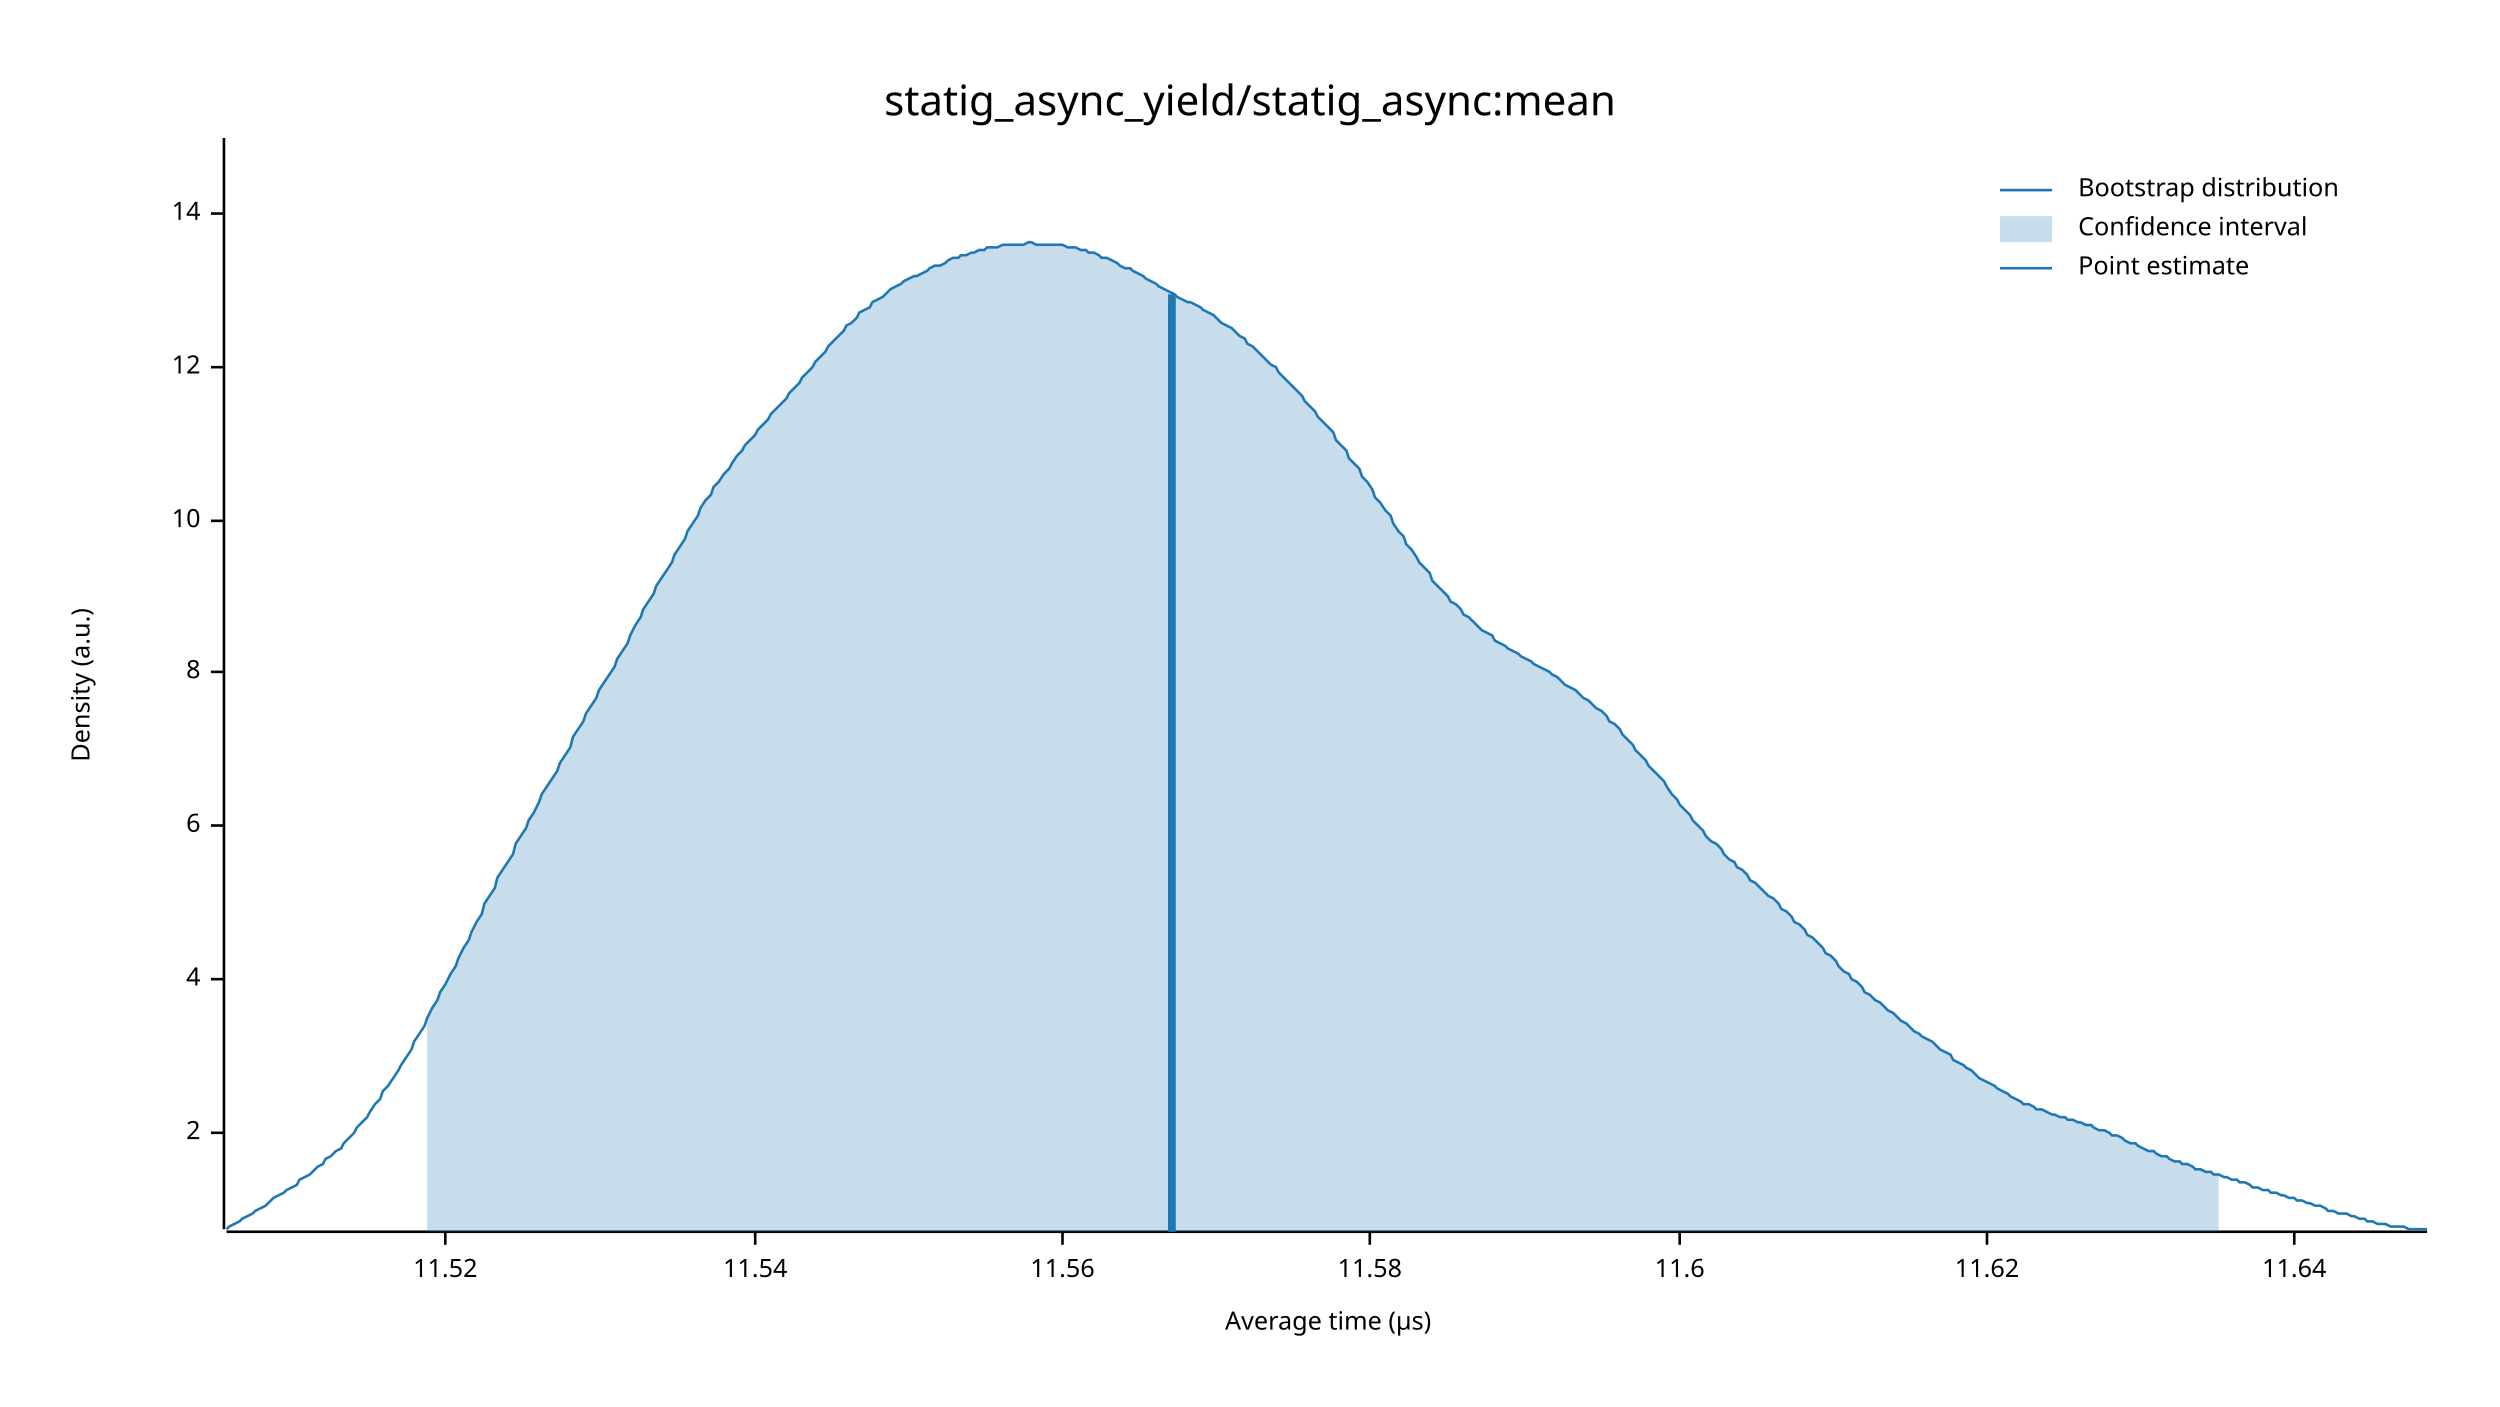
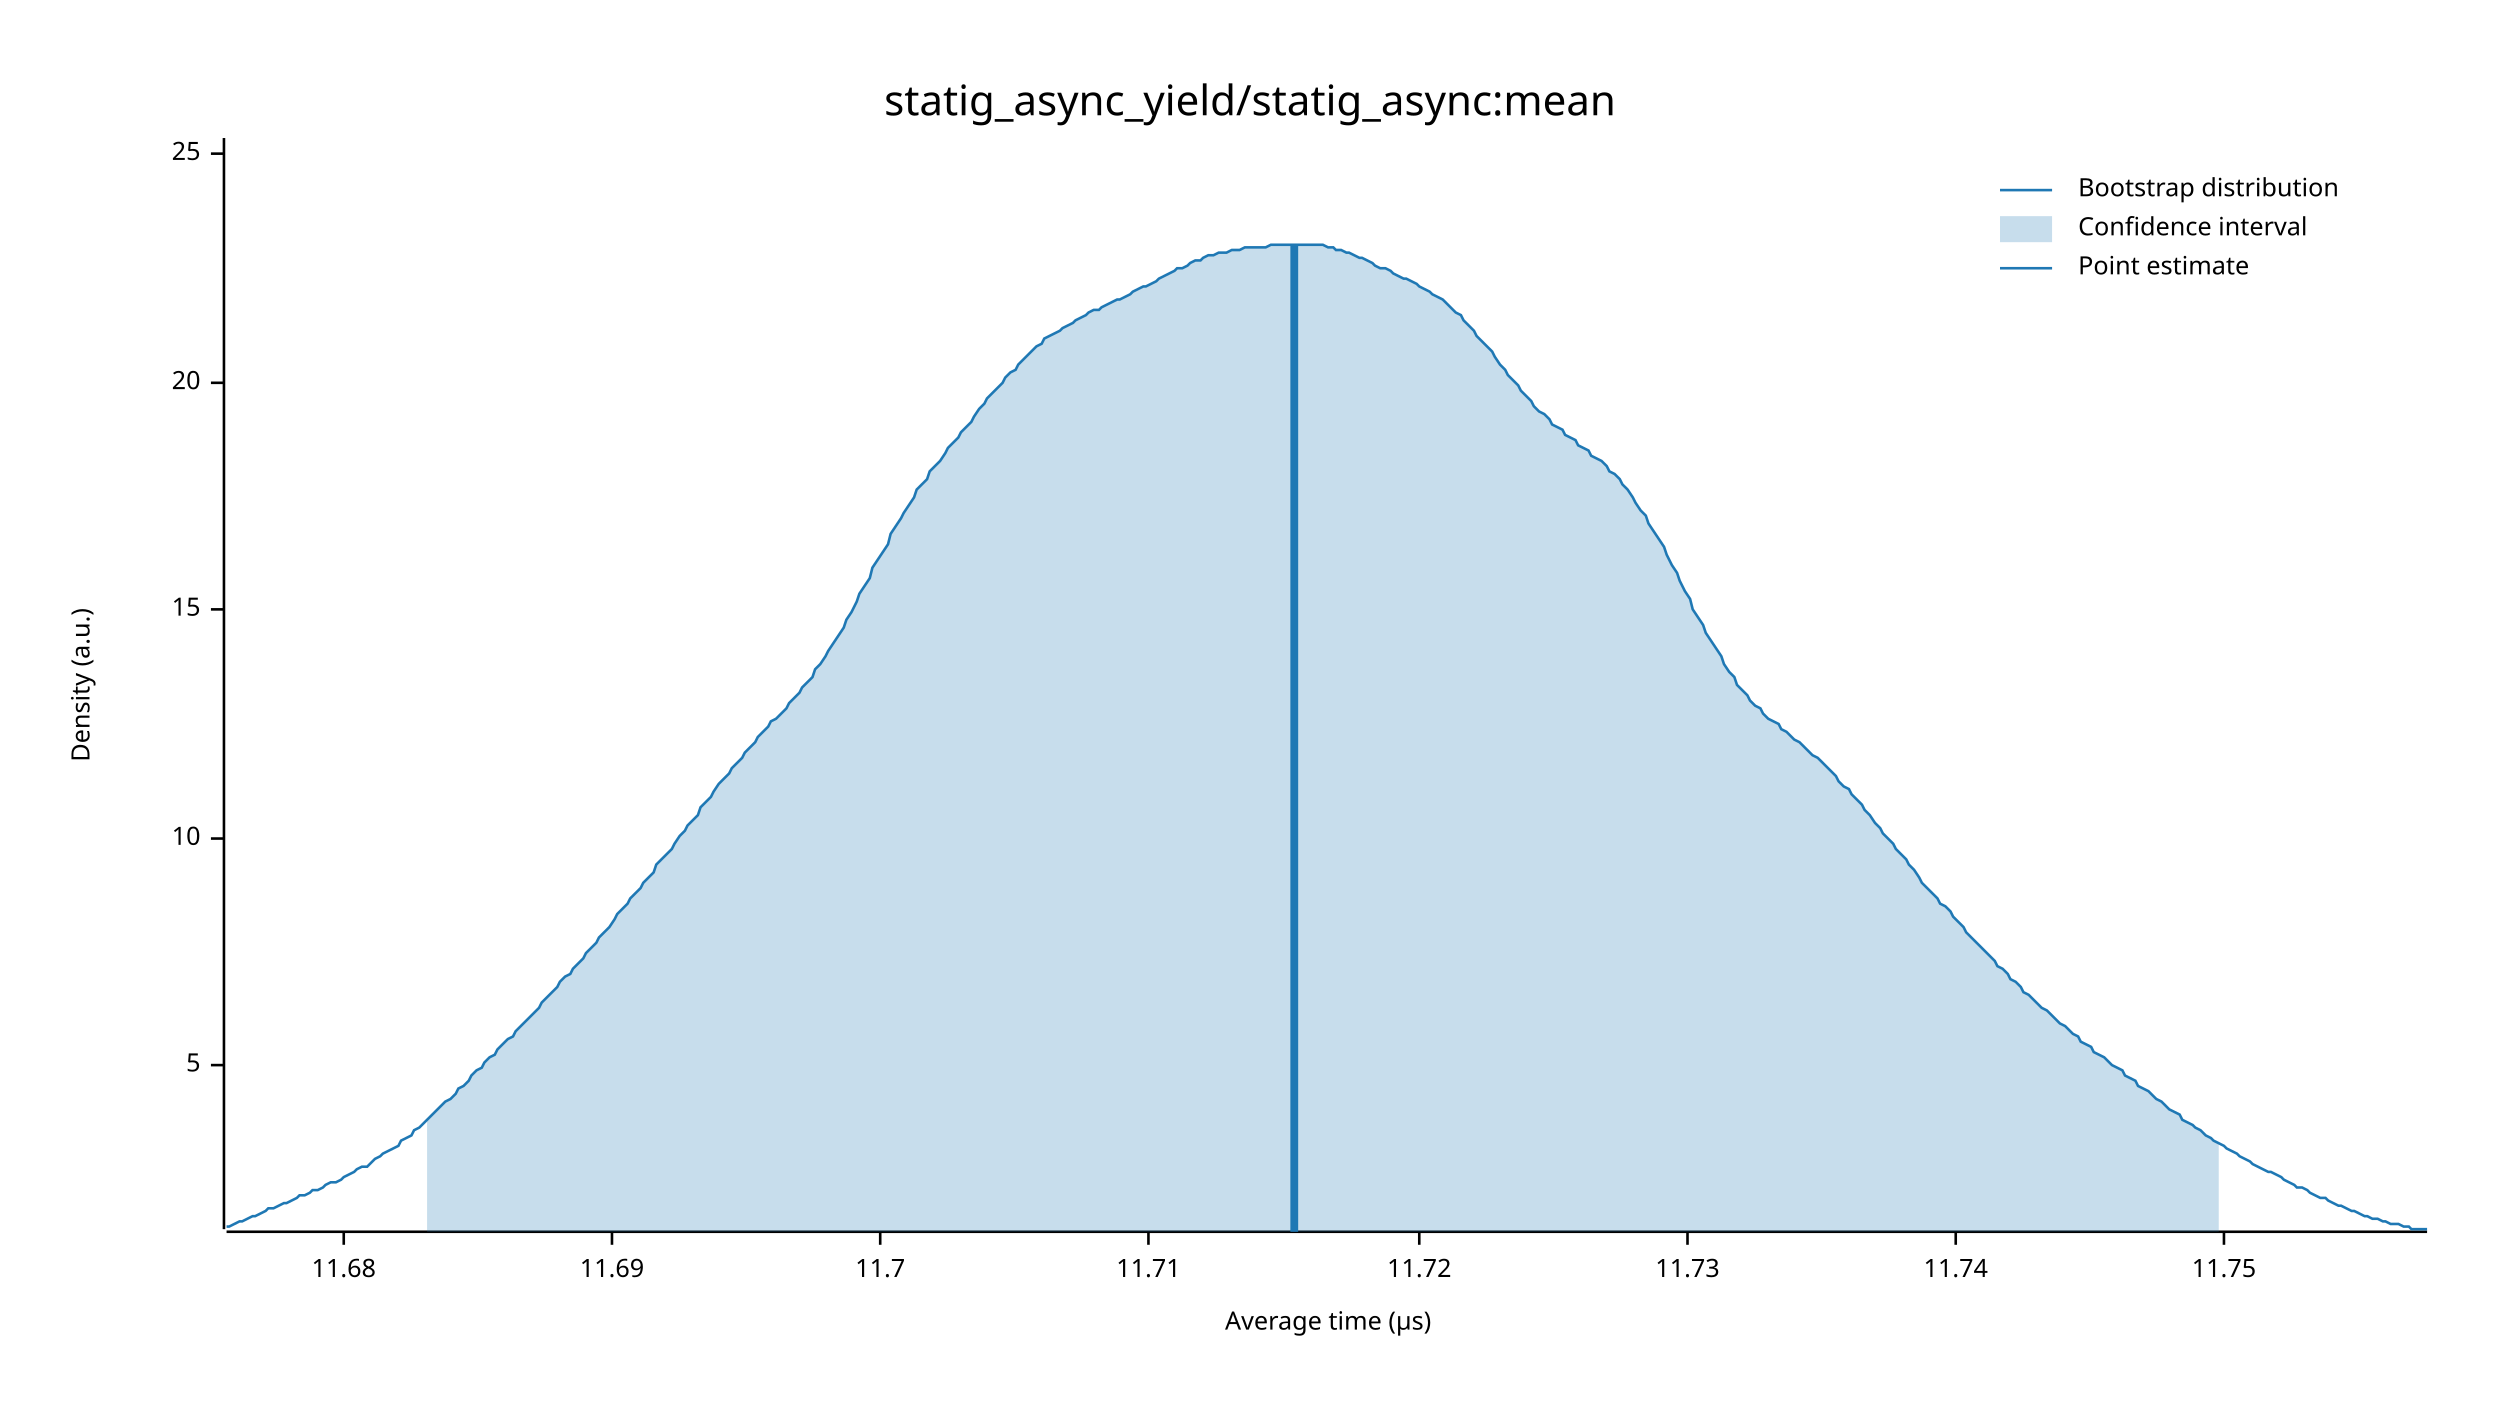
<svg xmlns="http://www.w3.org/2000/svg" width="960" height="540" viewBox="0 0 960 540">
  <text x="480" y="32" dy="0.76em" text-anchor="middle" font-family="sans-serif" font-size="16.129" opacity="1" fill="#000000">
statig_async_yield/statig_async:mean
</text>
  <text x="27" y="263" dy="0.76em" text-anchor="middle" font-family="sans-serif" font-size="9.677" opacity="1" fill="#000000" transform="rotate(270, 27, 263)">
Density (a.u.)
</text>
  <text x="510" y="513" dy="-0.5ex" text-anchor="middle" font-family="sans-serif" font-size="9.677" opacity="1" fill="#000000">
Average time (µs)
</text>
  <polyline fill="none" opacity="1" stroke="#000000" stroke-width="1" points="86,53 86,472 " />
-   <text x="77" y="435" dy="0.5ex" text-anchor="end" font-family="sans-serif" font-size="9.677" opacity="1" fill="#000000">
- 2
+   <text x="77" y="409" dy="0.5ex" text-anchor="end" font-family="sans-serif" font-size="9.677" opacity="1" fill="#000000">
+ 5
</text>
-   <polyline fill="none" opacity="1" stroke="#000000" stroke-width="1" points="81,435 86,435 " />
-   <text x="77" y="376" dy="0.5ex" text-anchor="end" font-family="sans-serif" font-size="9.677" opacity="1" fill="#000000">
- 4
- </text>
-   <polyline fill="none" opacity="1" stroke="#000000" stroke-width="1" points="81,376 86,376 " />
-   <text x="77" y="317" dy="0.5ex" text-anchor="end" font-family="sans-serif" font-size="9.677" opacity="1" fill="#000000">
- 6
- </text>
-   <polyline fill="none" opacity="1" stroke="#000000" stroke-width="1" points="81,317 86,317 " />
-   <text x="77" y="258" dy="0.5ex" text-anchor="end" font-family="sans-serif" font-size="9.677" opacity="1" fill="#000000">
- 8
- </text>
-   <polyline fill="none" opacity="1" stroke="#000000" stroke-width="1" points="81,258 86,258 " />
-   <text x="77" y="200" dy="0.5ex" text-anchor="end" font-family="sans-serif" font-size="9.677" opacity="1" fill="#000000">
+   <polyline fill="none" opacity="1" stroke="#000000" stroke-width="1" points="81,409 86,409 " />
+   <text x="77" y="322" dy="0.5ex" text-anchor="end" font-family="sans-serif" font-size="9.677" opacity="1" fill="#000000">
10
</text>
-   <polyline fill="none" opacity="1" stroke="#000000" stroke-width="1" points="81,200 86,200 " />
-   <text x="77" y="141" dy="0.5ex" text-anchor="end" font-family="sans-serif" font-size="9.677" opacity="1" fill="#000000">
- 12
+   <polyline fill="none" opacity="1" stroke="#000000" stroke-width="1" points="81,322 86,322 " />
+   <text x="77" y="234" dy="0.5ex" text-anchor="end" font-family="sans-serif" font-size="9.677" opacity="1" fill="#000000">
+ 15
</text>
-   <polyline fill="none" opacity="1" stroke="#000000" stroke-width="1" points="81,141 86,141 " />
-   <text x="77" y="82" dy="0.5ex" text-anchor="end" font-family="sans-serif" font-size="9.677" opacity="1" fill="#000000">
- 14
+   <polyline fill="none" opacity="1" stroke="#000000" stroke-width="1" points="81,234 86,234 " />
+   <text x="77" y="147" dy="0.5ex" text-anchor="end" font-family="sans-serif" font-size="9.677" opacity="1" fill="#000000">
+ 20
</text>
-   <polyline fill="none" opacity="1" stroke="#000000" stroke-width="1" points="81,82 86,82 " />
+   <polyline fill="none" opacity="1" stroke="#000000" stroke-width="1" points="81,147 86,147 " />
+   <text x="77" y="59" dy="0.5ex" text-anchor="end" font-family="sans-serif" font-size="9.677" opacity="1" fill="#000000">
+ 25
+ </text>
+   <polyline fill="none" opacity="1" stroke="#000000" stroke-width="1" points="81,59 86,59 " />
  <polyline fill="none" opacity="1" stroke="#000000" stroke-width="1" points="87,473 932,473 " />
-   <text x="171" y="483" dy="0.76em" text-anchor="middle" font-family="sans-serif" font-size="9.677" opacity="1" fill="#000000">
- 11.52
+   <text x="132" y="483" dy="0.76em" text-anchor="middle" font-family="sans-serif" font-size="9.677" opacity="1" fill="#000000">
+ 11.68
</text>
-   <polyline fill="none" opacity="1" stroke="#000000" stroke-width="1" points="171,473 171,478 " />
-   <text x="290" y="483" dy="0.76em" text-anchor="middle" font-family="sans-serif" font-size="9.677" opacity="1" fill="#000000">
- 11.54
+   <polyline fill="none" opacity="1" stroke="#000000" stroke-width="1" points="132,473 132,478 " />
+   <text x="235" y="483" dy="0.76em" text-anchor="middle" font-family="sans-serif" font-size="9.677" opacity="1" fill="#000000">
+ 11.69
</text>
-   <polyline fill="none" opacity="1" stroke="#000000" stroke-width="1" points="290,473 290,478 " />
-   <text x="408" y="483" dy="0.76em" text-anchor="middle" font-family="sans-serif" font-size="9.677" opacity="1" fill="#000000">
- 11.56
+   <polyline fill="none" opacity="1" stroke="#000000" stroke-width="1" points="235,473 235,478 " />
+   <text x="338" y="483" dy="0.76em" text-anchor="middle" font-family="sans-serif" font-size="9.677" opacity="1" fill="#000000">
+ 11.7
</text>
-   <polyline fill="none" opacity="1" stroke="#000000" stroke-width="1" points="408,473 408,478 " />
-   <text x="526" y="483" dy="0.76em" text-anchor="middle" font-family="sans-serif" font-size="9.677" opacity="1" fill="#000000">
- 11.58
+   <polyline fill="none" opacity="1" stroke="#000000" stroke-width="1" points="338,473 338,478 " />
+   <text x="441" y="483" dy="0.76em" text-anchor="middle" font-family="sans-serif" font-size="9.677" opacity="1" fill="#000000">
+ 11.71
</text>
-   <polyline fill="none" opacity="1" stroke="#000000" stroke-width="1" points="526,473 526,478 " />
-   <text x="645" y="483" dy="0.76em" text-anchor="middle" font-family="sans-serif" font-size="9.677" opacity="1" fill="#000000">
- 11.6
+   <polyline fill="none" opacity="1" stroke="#000000" stroke-width="1" points="441,473 441,478 " />
+   <text x="545" y="483" dy="0.76em" text-anchor="middle" font-family="sans-serif" font-size="9.677" opacity="1" fill="#000000">
+ 11.72
</text>
-   <polyline fill="none" opacity="1" stroke="#000000" stroke-width="1" points="645,473 645,478 " />
-   <text x="763" y="483" dy="0.76em" text-anchor="middle" font-family="sans-serif" font-size="9.677" opacity="1" fill="#000000">
- 11.62
+   <polyline fill="none" opacity="1" stroke="#000000" stroke-width="1" points="545,473 545,478 " />
+   <text x="648" y="483" dy="0.76em" text-anchor="middle" font-family="sans-serif" font-size="9.677" opacity="1" fill="#000000">
+ 11.73
</text>
-   <polyline fill="none" opacity="1" stroke="#000000" stroke-width="1" points="763,473 763,478 " />
-   <text x="881" y="483" dy="0.76em" text-anchor="middle" font-family="sans-serif" font-size="9.677" opacity="1" fill="#000000">
- 11.64
+   <polyline fill="none" opacity="1" stroke="#000000" stroke-width="1" points="648,473 648,478 " />
+   <text x="751" y="483" dy="0.76em" text-anchor="middle" font-family="sans-serif" font-size="9.677" opacity="1" fill="#000000">
+ 11.74
</text>
-   <polyline fill="none" opacity="1" stroke="#000000" stroke-width="1" points="881,473 881,478 " />
-   <polyline fill="none" opacity="1" stroke="#1F78B4" stroke-width="1" points="87,472 88,471 90,470 92,469 93,468 95,467 97,466 98,465 100,464 102,463 103,462 105,460 107,459 109,458 110,457 112,456 114,455 115,453 117,452 119,451 120,450 122,448 124,447 125,445 127,444 129,442 131,441 132,439 134,437 136,435 137,433 139,431 141,429 142,427 144,424 146,422 147,419 149,417 151,414 153,411 154,409 156,406 158,403 159,400 161,397 163,394 164,391 166,387 168,384 169,381 171,378 173,374 175,371 176,368 178,364 180,361 181,358 183,354 185,351 186,347 188,344 190,341 191,337 193,334 195,331 197,328 198,324 200,321 202,318 203,315 205,312 207,308 208,305 210,302 212,299 214,296 215,293 217,290 219,287 220,283 222,280 224,277 225,274 227,271 229,268 230,265 232,262 234,259 236,256 237,253 239,250 241,247 242,244 244,240 246,237 247,234 249,231 251,228 252,225 254,222 256,219 258,216 259,213 261,210 263,207 264,204 266,201 268,198 269,195 271,192 273,190 274,187 276,185 278,182 280,180 281,178 283,175 285,173 286,171 288,169 290,167 291,165 293,163 295,161 296,159 298,157 300,155 302,153 303,151 305,149 307,147 308,145 310,143 312,141 313,139 315,137 317,135 318,133 320,131 322,129 324,127 325,125 327,124 329,122 330,120 332,119 334,118 335,116 337,115 339,114 341,112 342,111 344,110 346,109 347,108 349,107 351,106 352,106 354,105 356,104 357,103 359,102 361,102 363,101 364,100 366,99 368,99 369,98 371,98 373,97 374,97 376,96 378,96 379,95 381,95 383,95 385,94 386,94 388,94 390,94 391,94 393,94 395,93 396,93 398,94 400,94 401,94 403,94 405,94 407,94 408,94 410,95 412,95 413,95 415,96 417,96 418,97 420,97 422,98 423,99 425,99 427,100 429,101 430,102 432,103 434,103 435,104 437,105 439,106 440,107 442,108 444,109 445,110 447,111 449,112 451,113 452,114 454,115 456,116 457,116 459,117 461,118 462,119 464,120 466,121 468,123 469,124 471,125 473,126 474,127 476,129 478,130 479,132 481,133 483,135 484,136 486,138 488,140 490,141 491,143 493,145 495,147 496,148 498,150 500,152 501,154 503,156 505,158 506,160 508,162 510,164 512,166 513,169 515,171 517,173 518,176 520,178 522,180 523,183 525,185 527,188 528,191 530,193 532,196 534,198 535,201 537,204 539,206 540,209 542,211 544,214 545,216 547,218 549,220 550,223 552,225 554,227 556,229 557,231 559,232 561,234 562,236 564,237 566,239 567,240 569,242 571,243 573,244 574,246 576,247 578,248 579,249 581,250 583,251 584,252 586,253 588,254 589,255 591,256 593,257 595,258 596,259 598,260 600,262 601,263 603,264 605,265 606,266 608,268 610,269 611,270 613,272 615,273 617,275 618,277 620,278 622,280 623,282 625,284 627,286 628,288 630,290 632,292 633,294 635,296 637,298 639,300 640,302 642,305 644,307 645,309 647,311 649,313 650,315 652,317 654,319 655,321 657,323 659,324 661,326 662,328 664,330 666,331 667,333 669,334 671,336 672,338 674,339 676,341 677,342 679,344 681,345 683,347 684,349 686,350 688,352 689,354 691,355 693,357 694,359 696,360 698,362 700,364 701,366 703,367 705,369 706,371 708,373 710,374 711,376 713,377 715,379 716,381 718,382 720,384 722,385 723,386 725,388 727,389 728,390 730,392 732,393 733,394 735,396 737,397 738,398 740,399 742,400 744,402 745,403 747,404 749,405 750,407 752,408 754,409 755,410 757,411 759,413 760,414 762,415 764,416 766,417 767,418 769,419 771,420 772,421 774,422 776,423 777,424 779,424 781,425 782,426 784,426 786,427 788,428 789,428 791,429 793,429 794,430 796,430 798,431 799,431 801,432 803,432 804,433 806,434 808,434 810,435 811,436 813,436 815,437 816,438 818,439 820,439 821,440 823,441 825,442 827,442 828,443 830,444 832,444 833,445 835,446 837,446 838,447 840,447 842,448 843,449 845,449 847,450 849,450 850,451 852,451 854,452 855,452 857,453 859,453 860,454 862,454 864,455 865,456 867,456 869,457 871,457 872,458 874,458 876,459 877,459 879,460 881,460 882,461 884,461 886,462 887,462 889,463 891,463 893,464 894,465 896,465 898,466 899,466 901,466 903,467 904,467 906,468 908,468 909,469 911,469 913,470 915,470 916,470 918,471 920,471 921,471 923,471 925,472 926,472 928,472 930,472 932,472 " />
-   <polygon opacity="0.25" fill="#1F78B4" points="164,391 166,387 168,384 169,381 171,378 173,374 175,371 176,368 178,364 180,361 181,358 183,354 185,351 186,347 188,344 190,341 191,337 193,334 195,331 197,328 198,324 200,321 202,318 203,315 205,312 207,308 208,305 210,302 212,299 214,296 215,293 217,290 219,287 220,283 222,280 224,277 225,274 227,271 229,268 230,265 232,262 234,259 236,256 237,253 239,250 241,247 242,244 244,240 246,237 247,234 249,231 251,228 252,225 254,222 256,219 258,216 259,213 261,210 263,207 264,204 266,201 268,198 269,195 271,192 273,190 274,187 276,185 278,182 280,180 281,178 283,175 285,173 286,171 288,169 290,167 291,165 293,163 295,161 296,159 298,157 300,155 302,153 303,151 305,149 307,147 308,145 310,143 312,141 313,139 315,137 317,135 318,133 320,131 322,129 324,127 325,125 327,124 329,122 330,120 332,119 334,118 335,116 337,115 339,114 341,112 342,111 344,110 346,109 347,108 349,107 351,106 352,106 354,105 356,104 357,103 359,102 361,102 363,101 364,100 366,99 368,99 369,98 371,98 373,97 374,97 376,96 378,96 379,95 381,95 383,95 385,94 386,94 388,94 390,94 391,94 393,94 395,93 396,93 398,94 400,94 401,94 403,94 405,94 407,94 408,94 410,95 412,95 413,95 415,96 417,96 418,97 420,97 422,98 423,99 425,99 427,100 429,101 430,102 432,103 434,103 435,104 437,105 439,106 440,107 442,108 444,109 445,110 447,111 449,112 451,113 452,114 454,115 456,116 457,116 459,117 461,118 462,119 464,120 466,121 468,123 469,124 471,125 473,126 474,127 476,129 478,130 479,132 481,133 483,135 484,136 486,138 488,140 490,141 491,143 493,145 495,147 496,148 498,150 500,152 501,154 503,156 505,158 506,160 508,162 510,164 512,166 513,169 515,171 517,173 518,176 520,178 522,180 523,183 525,185 527,188 528,191 530,193 532,196 534,198 535,201 537,204 539,206 540,209 542,211 544,214 545,216 547,218 549,220 550,223 552,225 554,227 556,229 557,231 559,232 561,234 562,236 564,237 566,239 567,240 569,242 571,243 573,244 574,246 576,247 578,248 579,249 581,250 583,251 584,252 586,253 588,254 589,255 591,256 593,257 595,258 596,259 598,260 600,262 601,263 603,264 605,265 606,266 608,268 610,269 611,270 613,272 615,273 617,275 618,277 620,278 622,280 623,282 625,284 627,286 628,288 630,290 632,292 633,294 635,296 637,298 639,300 640,302 642,305 644,307 645,309 647,311 649,313 650,315 652,317 654,319 655,321 657,323 659,324 661,326 662,328 664,330 666,331 667,333 669,334 671,336 672,338 674,339 676,341 677,342 679,344 681,345 683,347 684,349 686,350 688,352 689,354 691,355 693,357 694,359 696,360 698,362 700,364 701,366 703,367 705,369 706,371 708,373 710,374 711,376 713,377 715,379 716,381 718,382 720,384 722,385 723,386 725,388 727,389 728,390 730,392 732,393 733,394 735,396 737,397 738,398 740,399 742,400 744,402 745,403 747,404 749,405 750,407 752,408 754,409 755,410 757,411 759,413 760,414 762,415 764,416 766,417 767,418 769,419 771,420 772,421 774,422 776,423 777,424 779,424 781,425 782,426 784,426 786,427 788,428 789,428 791,429 793,429 794,430 796,430 798,431 799,431 801,432 803,432 804,433 806,434 808,434 810,435 811,436 813,436 815,437 816,438 818,439 820,439 821,440 823,441 825,442 827,442 828,443 830,444 832,444 833,445 835,446 837,446 838,447 840,447 842,448 843,449 845,449 847,450 849,450 850,451 852,451 852,473 164,473 " />
-   <polyline fill="none" opacity="1" stroke="#1F78B4" stroke-width="3" points="450,473 450,113 " />
+   <polyline fill="none" opacity="1" stroke="#000000" stroke-width="1" points="751,473 751,478 " />
+   <text x="854" y="483" dy="0.76em" text-anchor="middle" font-family="sans-serif" font-size="9.677" opacity="1" fill="#000000">
+ 11.75
+ </text>
+   <polyline fill="none" opacity="1" stroke="#000000" stroke-width="1" points="854,473 854,478 " />
+   <polyline fill="none" opacity="1" stroke="#1F78B4" stroke-width="1" points="87,471 88,471 90,470 92,469 93,469 95,468 97,467 98,467 100,466 102,465 103,464 105,464 107,463 109,462 110,462 112,461 114,460 115,459 117,459 119,458 120,457 122,457 124,456 125,455 127,454 129,454 131,453 132,452 134,451 136,450 137,449 139,448 141,448 142,447 144,445 146,444 147,443 149,442 151,441 153,440 154,438 156,437 158,436 159,434 161,433 163,431 164,430 166,428 168,426 169,425 171,423 173,422 175,420 176,418 178,417 180,415 181,413 183,411 185,410 186,408 188,406 190,405 191,403 193,401 195,399 197,398 198,396 200,394 202,392 203,391 205,389 207,387 208,385 210,383 212,381 214,379 215,377 217,375 219,374 220,372 222,370 224,368 225,366 227,364 229,362 230,360 232,358 234,356 236,353 237,351 239,349 241,347 242,345 244,343 246,341 247,339 249,337 251,335 252,332 254,330 256,328 258,326 259,324 261,321 263,319 264,317 266,315 268,313 269,310 271,308 273,306 274,304 276,301 278,299 280,297 281,295 283,293 285,291 286,289 288,287 290,285 291,283 293,281 295,279 296,277 298,276 300,274 302,272 303,270 305,268 307,266 308,264 310,262 312,260 313,257 315,255 317,252 318,250 320,247 322,244 324,241 325,238 327,235 329,231 330,228 332,225 334,222 335,218 337,215 339,212 341,209 342,205 344,202 346,199 347,197 349,194 351,191 352,188 354,186 356,184 357,181 359,179 361,177 363,174 364,172 366,170 368,168 369,166 371,164 373,162 374,160 376,157 378,155 379,153 381,151 383,149 385,147 386,145 388,143 390,142 391,140 393,138 395,136 396,135 398,133 400,132 401,130 403,129 405,128 407,127 408,126 410,125 412,124 413,123 415,122 417,121 418,120 420,119 422,119 423,118 425,117 427,116 429,115 430,115 432,114 434,113 435,112 437,111 439,110 440,110 442,109 444,108 445,107 447,106 449,105 451,104 452,103 454,103 456,102 457,101 459,100 461,100 462,99 464,98 466,98 468,97 469,97 471,97 473,96 474,96 476,96 478,95 479,95 481,95 483,95 484,95 486,95 488,94 490,94 491,94 493,94 495,94 496,94 498,94 500,94 501,94 503,94 505,94 506,94 508,94 510,95 512,95 513,96 515,96 517,97 518,97 520,98 522,99 523,99 525,100 527,101 528,102 530,103 532,103 534,104 535,105 537,106 539,107 540,107 542,108 544,109 545,110 547,111 549,112 550,113 552,114 554,115 556,117 557,118 559,120 561,121 562,123 564,125 566,127 567,129 569,131 571,133 573,135 574,137 576,140 578,142 579,144 581,146 583,148 584,150 586,152 588,154 589,156 591,158 593,159 595,161 596,163 598,164 600,165 601,167 603,168 605,169 606,171 608,172 610,173 611,175 613,176 615,177 617,179 618,181 620,182 622,184 623,186 625,188 627,191 628,193 630,196 632,198 633,201 635,204 637,207 639,210 640,213 642,217 644,220 645,223 647,227 649,230 650,234 652,237 654,240 655,243 657,246 659,249 661,252 662,255 664,258 666,260 667,263 669,265 671,267 672,269 674,271 676,272 677,274 679,276 681,277 683,278 684,280 686,281 688,283 689,284 691,285 693,287 694,288 696,290 698,291 700,293 701,294 703,296 705,298 706,300 708,302 710,303 711,305 713,307 715,309 716,311 718,313 720,316 722,318 723,320 725,322 727,324 728,326 730,328 732,330 733,332 735,334 737,337 738,339 740,341 742,343 744,345 745,347 747,348 749,350 750,352 752,354 754,356 755,358 757,360 759,362 760,363 762,365 764,367 766,369 767,371 769,372 771,374 772,376 774,377 776,379 777,381 779,382 781,384 782,385 784,387 786,388 788,390 789,391 791,393 793,394 794,395 796,397 798,398 799,400 801,401 803,402 804,404 806,405 808,406 810,408 811,409 813,410 815,411 816,413 818,414 820,415 821,417 823,418 825,419 827,421 828,422 830,423 832,425 833,426 835,427 837,428 838,430 840,431 842,432 843,433 845,434 847,436 849,437 850,438 852,439 854,440 855,441 857,442 859,443 860,444 862,445 864,446 865,447 867,448 869,449 871,450 872,450 874,451 876,452 877,453 879,454 881,455 882,456 884,456 886,457 887,458 889,459 891,460 893,460 894,461 896,462 898,463 899,463 901,464 903,465 904,465 906,466 908,467 909,467 911,468 913,468 915,469 916,469 918,470 920,470 921,470 923,471 925,471 926,472 928,472 930,472 932,472 " />
+   <polygon opacity="0.25" fill="#1F78B4" points="164,430 166,428 168,426 169,425 171,423 173,422 175,420 176,418 178,417 180,415 181,413 183,411 185,410 186,408 188,406 190,405 191,403 193,401 195,399 197,398 198,396 200,394 202,392 203,391 205,389 207,387 208,385 210,383 212,381 214,379 215,377 217,375 219,374 220,372 222,370 224,368 225,366 227,364 229,362 230,360 232,358 234,356 236,353 237,351 239,349 241,347 242,345 244,343 246,341 247,339 249,337 251,335 252,332 254,330 256,328 258,326 259,324 261,321 263,319 264,317 266,315 268,313 269,310 271,308 273,306 274,304 276,301 278,299 280,297 281,295 283,293 285,291 286,289 288,287 290,285 291,283 293,281 295,279 296,277 298,276 300,274 302,272 303,270 305,268 307,266 308,264 310,262 312,260 313,257 315,255 317,252 318,250 320,247 322,244 324,241 325,238 327,235 329,231 330,228 332,225 334,222 335,218 337,215 339,212 341,209 342,205 344,202 346,199 347,197 349,194 351,191 352,188 354,186 356,184 357,181 359,179 361,177 363,174 364,172 366,170 368,168 369,166 371,164 373,162 374,160 376,157 378,155 379,153 381,151 383,149 385,147 386,145 388,143 390,142 391,140 393,138 395,136 396,135 398,133 400,132 401,130 403,129 405,128 407,127 408,126 410,125 412,124 413,123 415,122 417,121 418,120 420,119 422,119 423,118 425,117 427,116 429,115 430,115 432,114 434,113 435,112 437,111 439,110 440,110 442,109 444,108 445,107 447,106 449,105 451,104 452,103 454,103 456,102 457,101 459,100 461,100 462,99 464,98 466,98 468,97 469,97 471,97 473,96 474,96 476,96 478,95 479,95 481,95 483,95 484,95 486,95 488,94 490,94 491,94 493,94 495,94 496,94 498,94 500,94 501,94 503,94 505,94 506,94 508,94 510,95 512,95 513,96 515,96 517,97 518,97 520,98 522,99 523,99 525,100 527,101 528,102 530,103 532,103 534,104 535,105 537,106 539,107 540,107 542,108 544,109 545,110 547,111 549,112 550,113 552,114 554,115 556,117 557,118 559,120 561,121 562,123 564,125 566,127 567,129 569,131 571,133 573,135 574,137 576,140 578,142 579,144 581,146 583,148 584,150 586,152 588,154 589,156 591,158 593,159 595,161 596,163 598,164 600,165 601,167 603,168 605,169 606,171 608,172 610,173 611,175 613,176 615,177 617,179 618,181 620,182 622,184 623,186 625,188 627,191 628,193 630,196 632,198 633,201 635,204 637,207 639,210 640,213 642,217 644,220 645,223 647,227 649,230 650,234 652,237 654,240 655,243 657,246 659,249 661,252 662,255 664,258 666,260 667,263 669,265 671,267 672,269 674,271 676,272 677,274 679,276 681,277 683,278 684,280 686,281 688,283 689,284 691,285 693,287 694,288 696,290 698,291 700,293 701,294 703,296 705,298 706,300 708,302 710,303 711,305 713,307 715,309 716,311 718,313 720,316 722,318 723,320 725,322 727,324 728,326 730,328 732,330 733,332 735,334 737,337 738,339 740,341 742,343 744,345 745,347 747,348 749,350 750,352 752,354 754,356 755,358 757,360 759,362 760,363 762,365 764,367 766,369 767,371 769,372 771,374 772,376 774,377 776,379 777,381 779,382 781,384 782,385 784,387 786,388 788,390 789,391 791,393 793,394 794,395 796,397 798,398 799,400 801,401 803,402 804,404 806,405 808,406 810,408 811,409 813,410 815,411 816,413 818,414 820,415 821,417 823,418 825,419 827,421 828,422 830,423 832,425 833,426 835,427 837,428 838,430 840,431 842,432 843,433 845,434 847,436 849,437 850,438 852,439 852,473 164,473 " />
+   <polyline fill="none" opacity="1" stroke="#1F78B4" stroke-width="3" points="497,473 497,94 " />
  <text x="798" y="68" dy="0.76em" text-anchor="start" font-family="sans-serif" font-size="9.677" opacity="1" fill="#000000">
Bootstrap distribution
</text>
  <text x="798" y="83" dy="0.76em" text-anchor="start" font-family="sans-serif" font-size="9.677" opacity="1" fill="#000000">
Confidence interval
</text>
  <text x="798" y="98" dy="0.76em" text-anchor="start" font-family="sans-serif" font-size="9.677" opacity="1" fill="#000000">
Point estimate
</text>
  <polyline fill="none" opacity="1" stroke="#1F78B4" stroke-width="1" points="768,73 788,73 " />
  <rect x="768" y="83" width="20" height="10" opacity="0.25" fill="#1F78B4" stroke="none" />
  <polyline fill="none" opacity="1" stroke="#1F78B4" stroke-width="1" points="768,103 788,103 " />
</svg>
